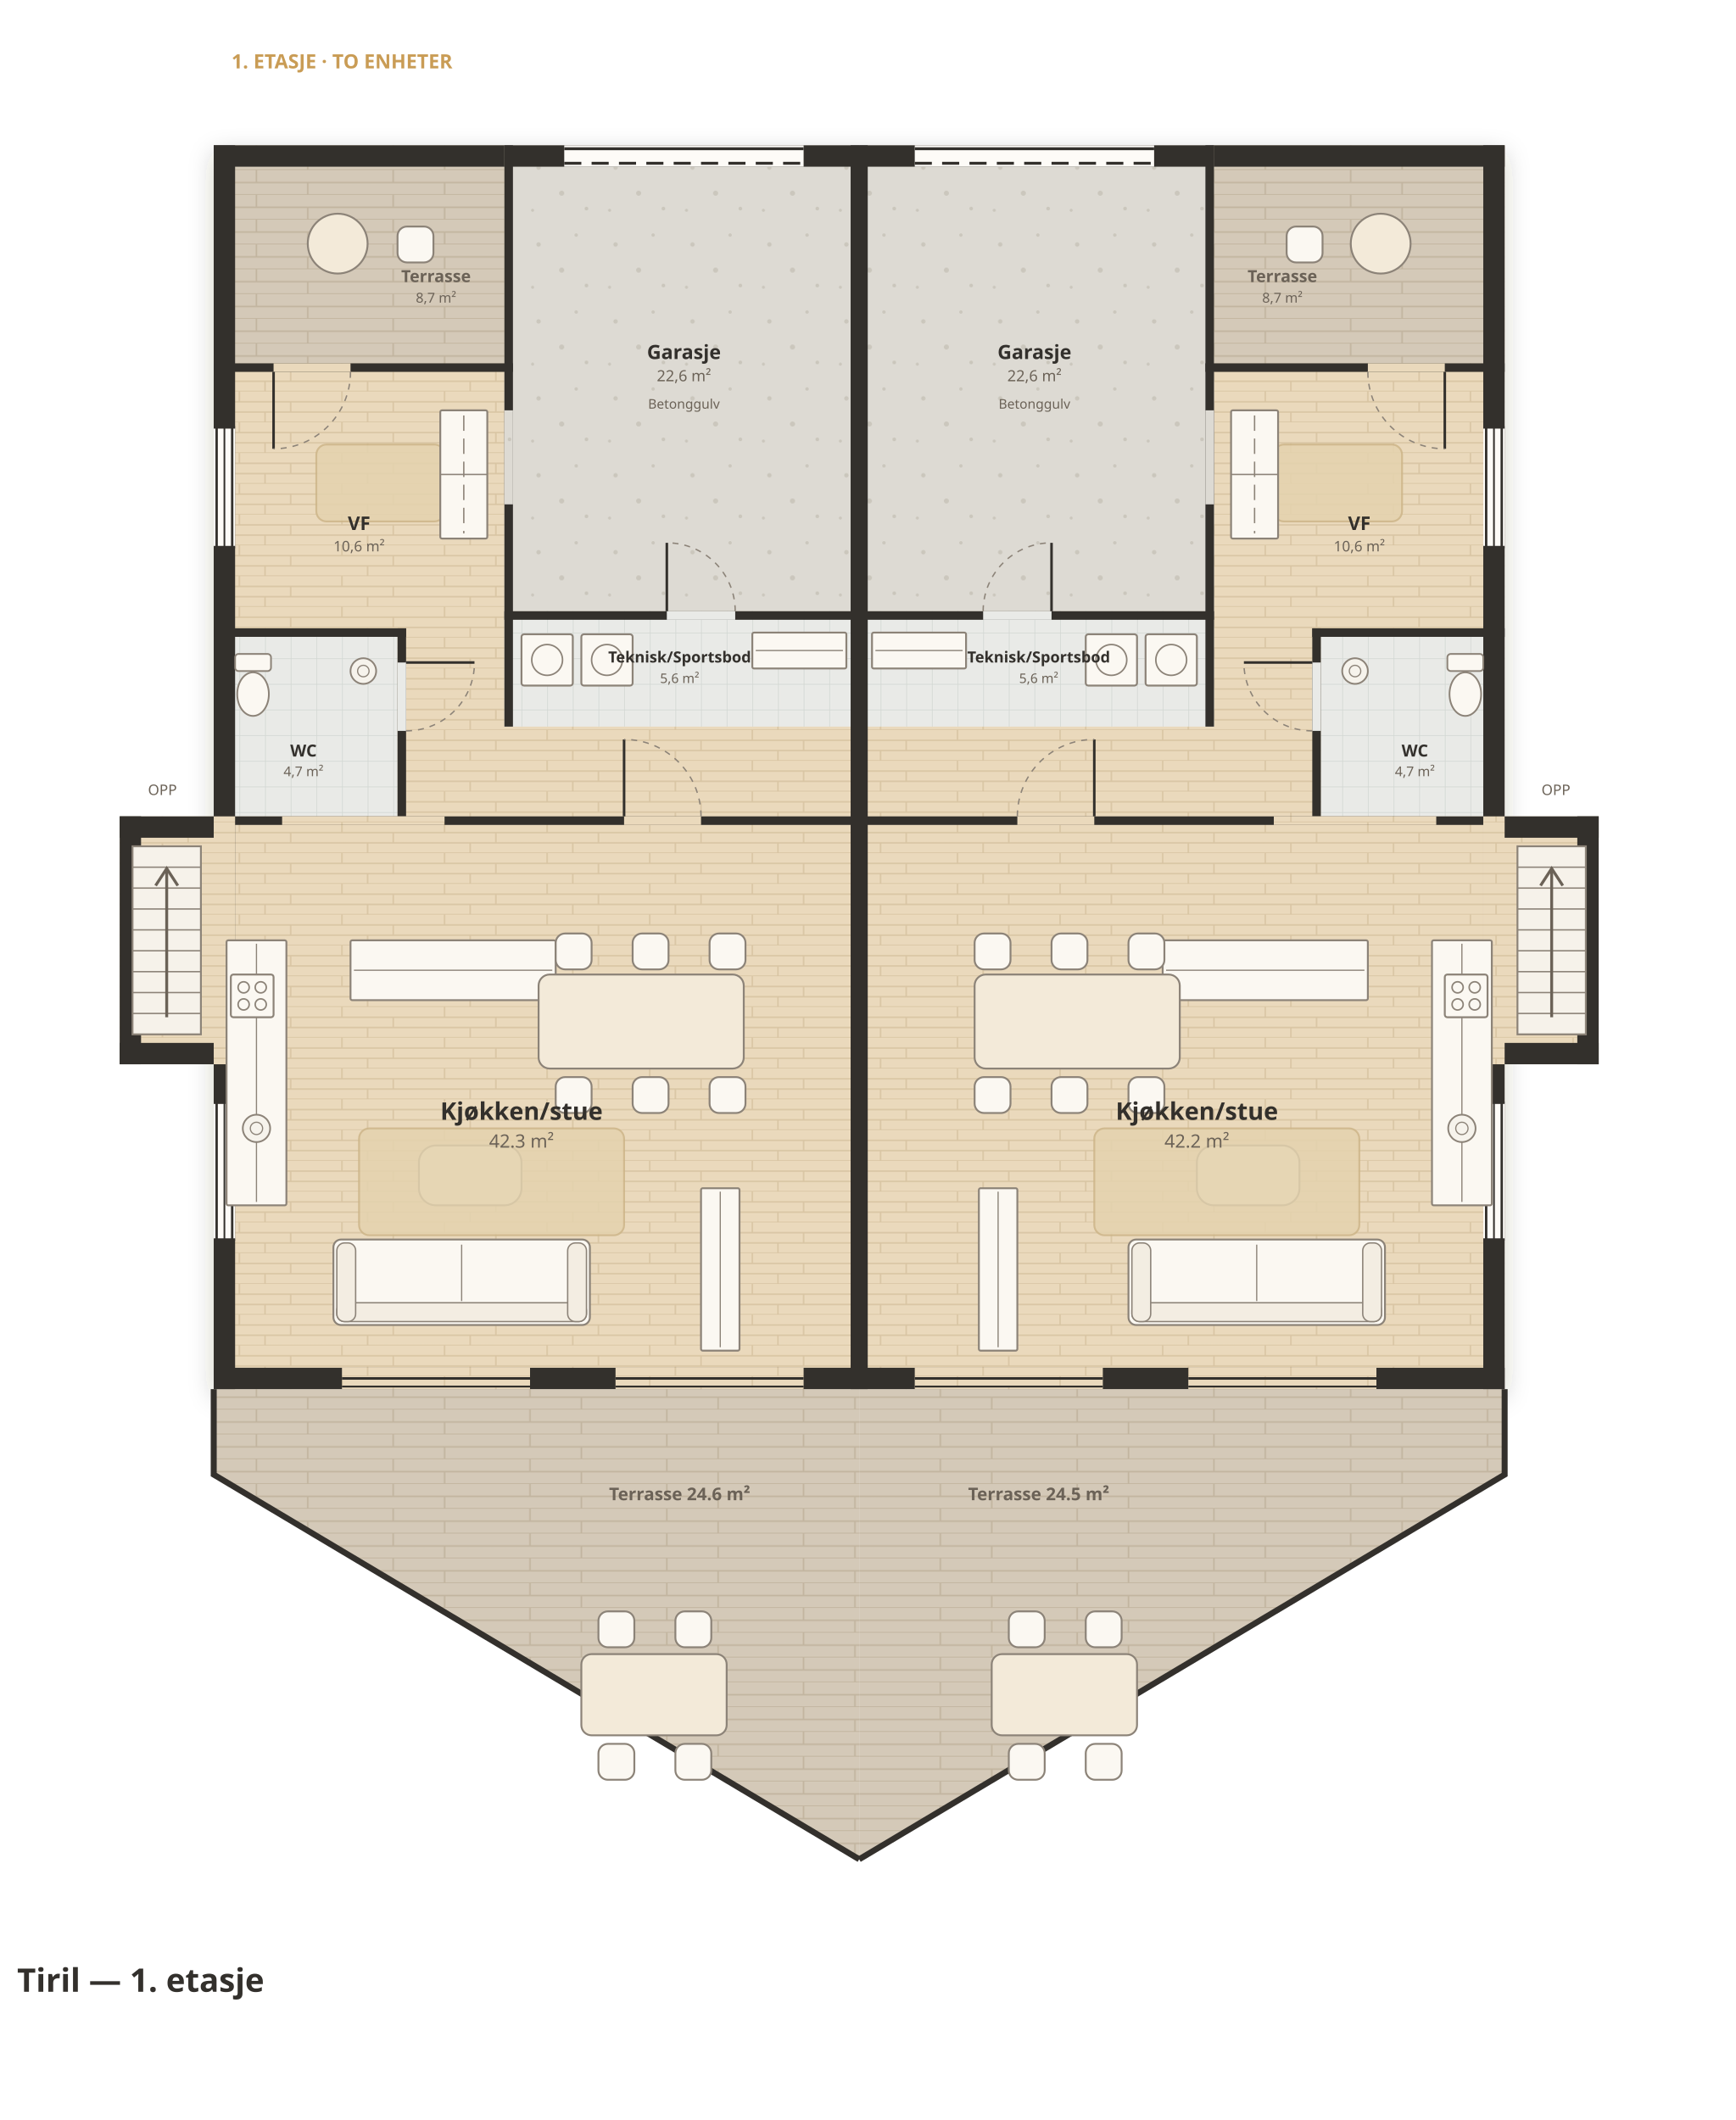
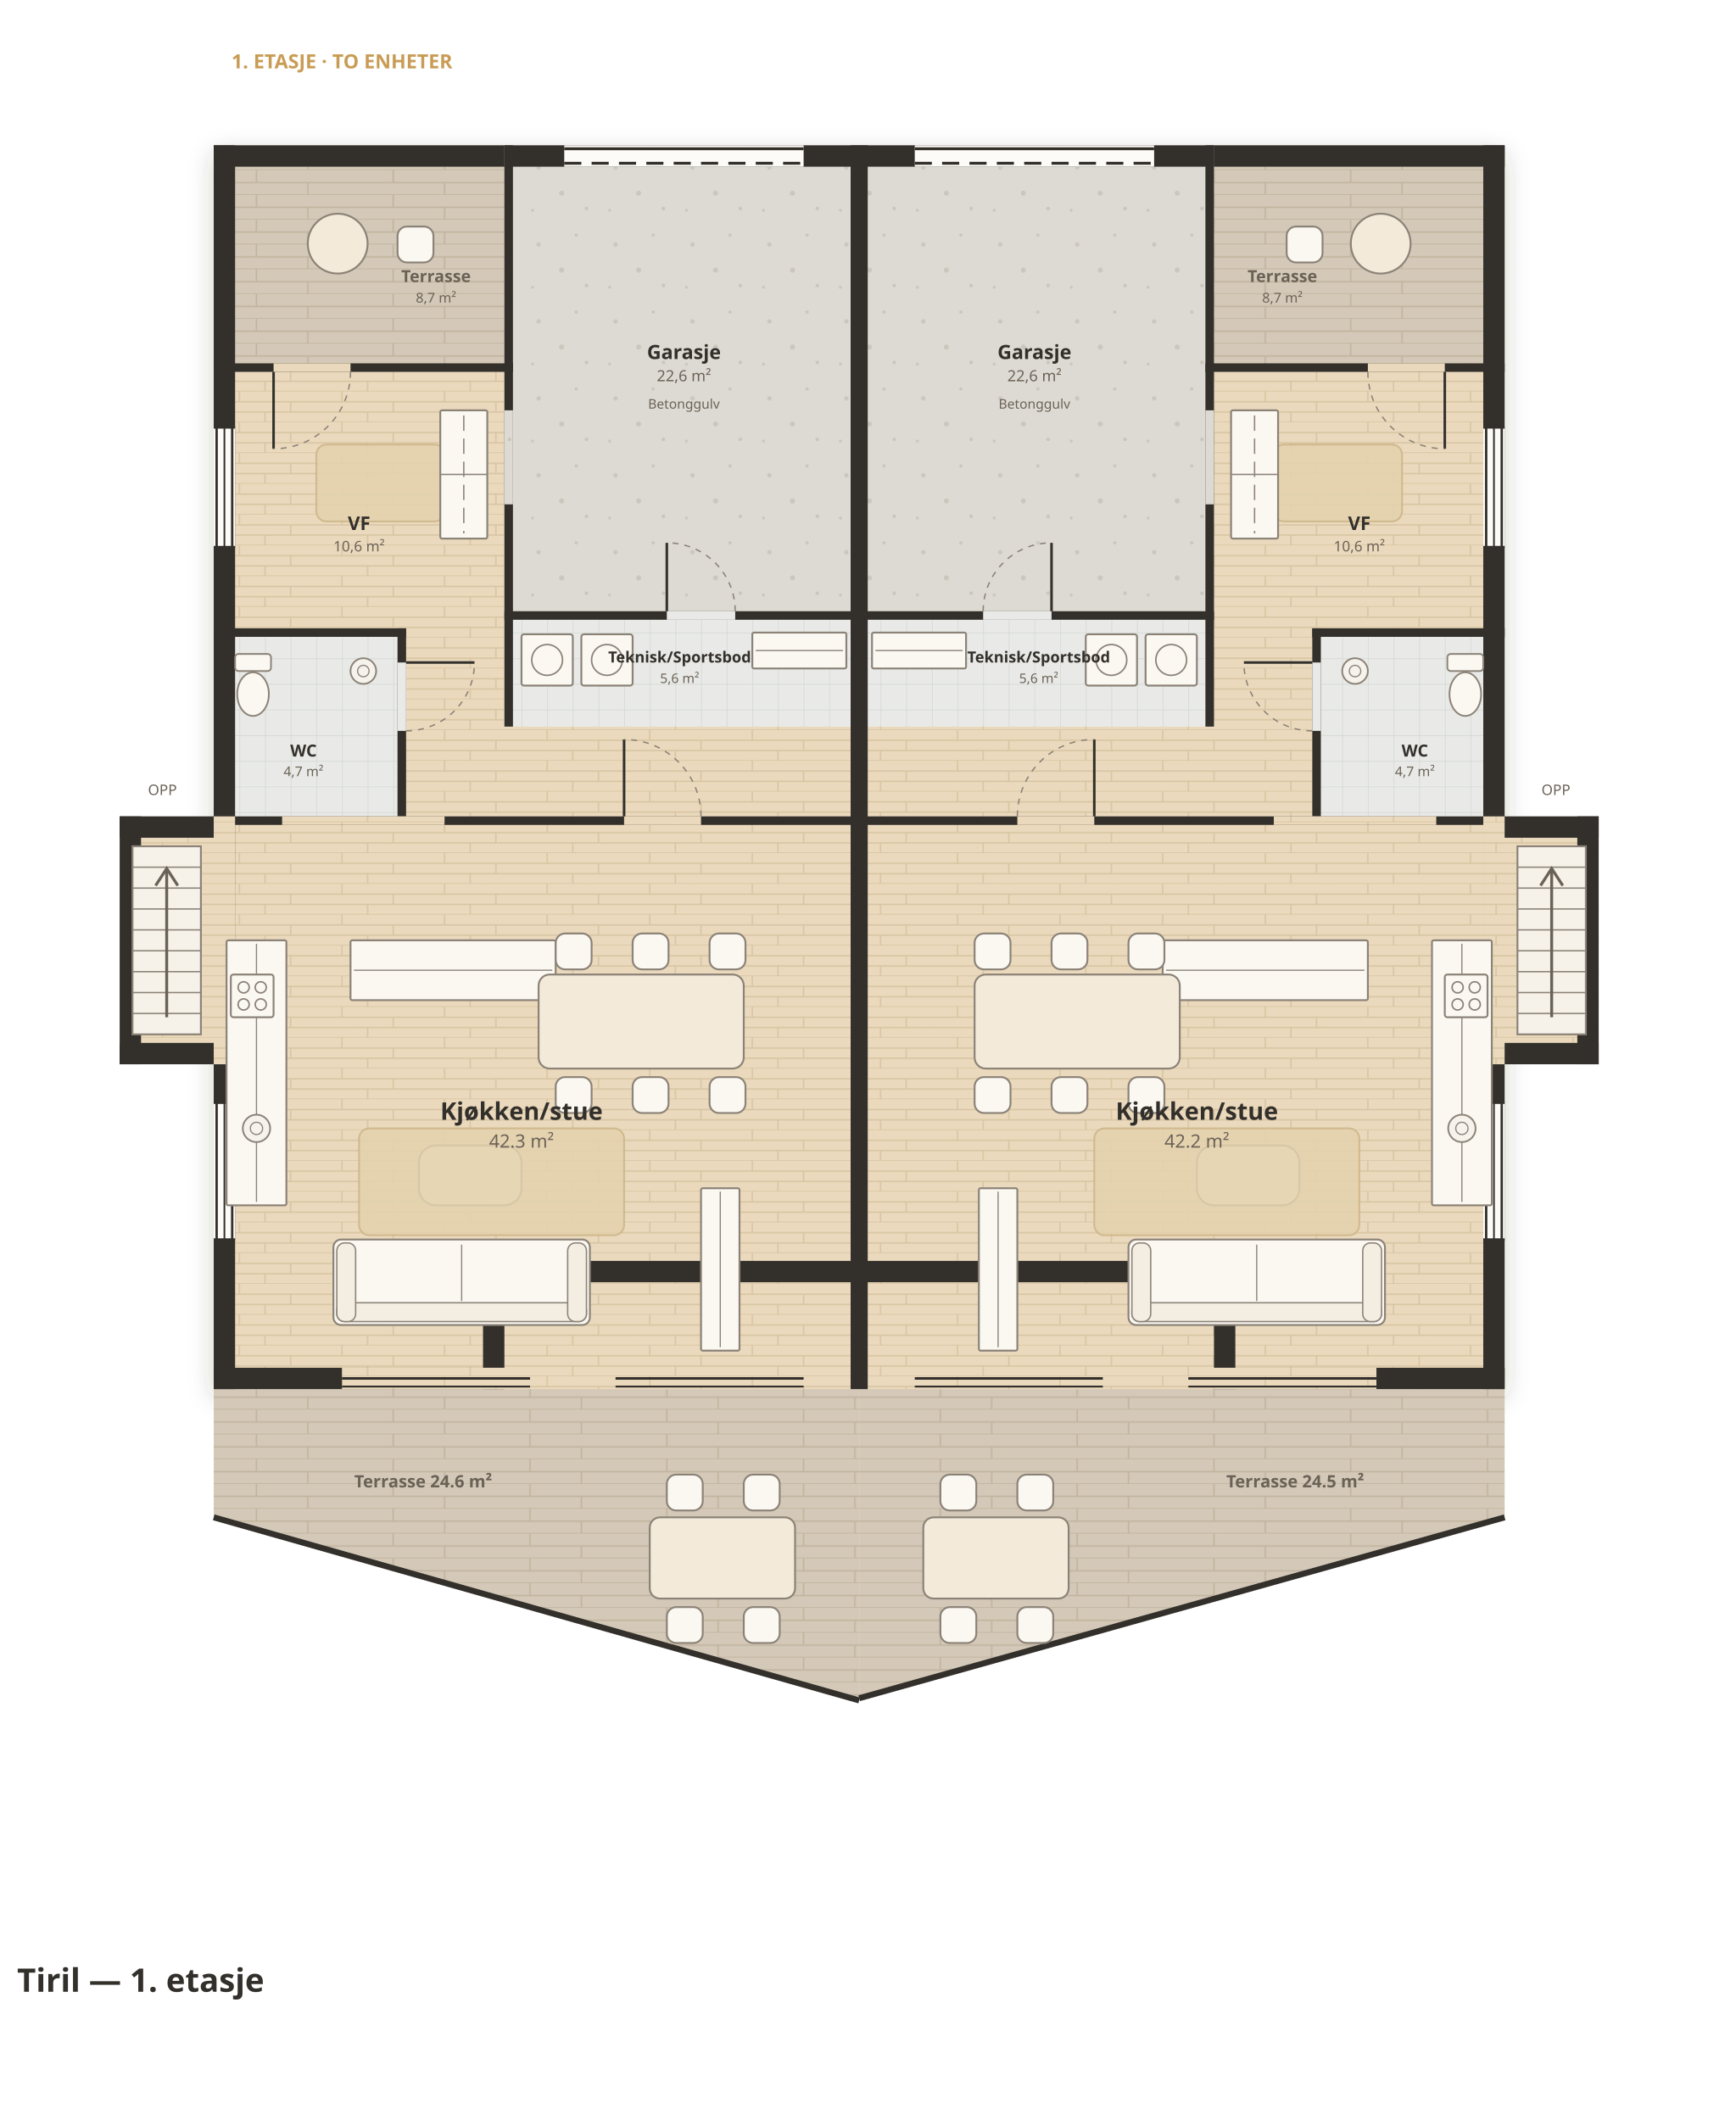
<svg xmlns="http://www.w3.org/2000/svg" viewBox="-2500 -1700 20300 24800" font-family="Poppins, Segoe UI, sans-serif">
  <defs>
    <pattern id="parkett" width="1200" height="360" patternUnits="userSpaceOnUse">
      <rect width="1200" height="360" fill="#EAD9BC" />
      <line x1="0" y1="120" x2="1200" y2="120" stroke="#D9C4A3" stroke-width="16" />
      <line x1="0" y1="240" x2="1200" y2="240" stroke="#D9C4A3" stroke-width="16" />
      <line x1="0" y1="360" x2="1200" y2="360" stroke="#D9C4A3" stroke-width="16" />
      <line x1="300" y1="0" x2="300" y2="120" stroke="#D9C4A3" stroke-width="16" />
      <line x1="900" y1="120" x2="900" y2="240" stroke="#D9C4A3" stroke-width="16" />
      <line x1="600" y1="240" x2="600" y2="360" stroke="#D9C4A3" stroke-width="16" />
    </pattern>
    <pattern id="flis" width="300" height="300" patternUnits="userSpaceOnUse">
      <rect width="300" height="300" fill="#E9EAE7" />
      <path d="M 300 0 L 0 0 0 300" fill="none" stroke="#D2D6D2" stroke-width="14" />
    </pattern>
    <pattern id="dekke" width="1600" height="290" patternUnits="userSpaceOnUse">
      <rect width="1600" height="290" fill="#D4C9B8" />
      <line x1="0" y1="145" x2="1600" y2="145" stroke="#C2B5A0" stroke-width="18" />
      <line x1="0" y1="290" x2="1600" y2="290" stroke="#C2B5A0" stroke-width="18" />
      <line x1="500" y1="0" x2="500" y2="145" stroke="#C2B5A0" stroke-width="18" />
      <line x1="1100" y1="145" x2="1100" y2="290" stroke="#C2B5A0" stroke-width="18" />
    </pattern>
    <pattern id="betong" width="900" height="900" patternUnits="userSpaceOnUse">
      <rect width="900" height="900" fill="#DDDAD3" />
      <circle cx="200" cy="260" r="26" fill="#CBC7BD" />
      <circle cx="640" cy="150" r="20" fill="#CBC7BD" />
      <circle cx="470" cy="560" r="30" fill="#CBC7BD" />
      <circle cx="760" cy="740" r="22" fill="#CBC7BD" />
      <circle cx="130" cy="760" r="18" fill="#CBC7BD" />
    </pattern>
    <filter id="skygge" x="-8%" y="-8%" width="116%" height="116%">
      <feDropShadow dx="0" dy="90" stdDeviation="140" flood-color="#33302C" flood-opacity="0.22" />
    </filter>
  </defs>
  <path d="M 0 0 H 15100 V 14550 H 0 Z" fill="#FDFBF7" filter="url(#skygge)" />
-   <path d="M 0 14550 L 7550 14550 L 7550 20050 L 0 15550 Z" fill="url(#dekke)" />
-   <path d="M 0 14550 L 0 15550 L 7550 20050" fill="none" stroke="#33302C" stroke-width="70" />
-   <text x="5450" y="15850" font-size="205" fill="#6b6257" font-weight="600" text-anchor="middle" font-family="Poppins, Segoe UI, sans-serif">Terrasse 24.6 m²</text>
-   <rect x="4300" y="17650" width="1700" height="950" fill="#F3EAD9" stroke="#8C8378" stroke-width="22" rx="120" opacity="1" />
-   <rect x="4500" y="17150" width="420" height="420" fill="#FBF8F2" stroke="#8C8378" stroke-width="22" rx="110" opacity="1" />
-   <rect x="4500" y="18700" width="420" height="420" fill="#FBF8F2" stroke="#8C8378" stroke-width="22" rx="110" opacity="1" />
-   <rect x="5400" y="17150" width="420" height="420" fill="#FBF8F2" stroke="#8C8378" stroke-width="22" rx="110" opacity="1" />
-   <rect x="5400" y="18700" width="420" height="420" fill="#FBF8F2" stroke="#8C8378" stroke-width="22" rx="110" opacity="1" />
+   <path d="M 0 14550 L 3400 14550 L 3400 13300 L 7550 13300 L 7550 18192 L 0 16050 Z" fill="url(#dekke)" />
+   <path d="M 0 16050 L 7550 18192" fill="none" stroke="#33302C" stroke-width="70" />
+   <text x="2450" y="15700" font-size="200" fill="#6b6257" font-weight="600" text-anchor="middle" font-family="Poppins, Segoe UI, sans-serif">Terrasse 24.6 m²</text>
+   <rect x="5100" y="16050" width="1700" height="950" fill="#F3EAD9" stroke="#8C8378" stroke-width="22" rx="120" opacity="1" />
+   <rect x="5300" y="15550" width="420" height="420" fill="#FBF8F2" stroke="#8C8378" stroke-width="22" rx="110" opacity="1" />
+   <rect x="5300" y="17100" width="420" height="420" fill="#FBF8F2" stroke="#8C8378" stroke-width="22" rx="110" opacity="1" />
+   <rect x="6200" y="15550" width="420" height="420" fill="#FBF8F2" stroke="#8C8378" stroke-width="22" rx="110" opacity="1" />
+   <rect x="6200" y="17100" width="420" height="420" fill="#FBF8F2" stroke="#8C8378" stroke-width="22" rx="110" opacity="1" />
  <rect x="0" y="0" width="7550" height="14550" fill="url(#parkett)" stroke="none" stroke-width="0" rx="0" opacity="1" />
  <rect x="3400" y="0" width="4150" height="5450" fill="url(#betong)" stroke="none" stroke-width="0" rx="0" opacity="1" />
  <rect x="0" y="5650" width="2150" height="2200" fill="url(#flis)" stroke="none" stroke-width="0" rx="0" opacity="1" />
  <rect x="3400" y="5450" width="4150" height="1350" fill="url(#flis)" stroke="none" stroke-width="0" rx="0" opacity="1" />
  <rect x="0" y="0" width="3400" height="2550" fill="url(#dekke)" stroke="none" stroke-width="0" rx="0" opacity="1" />
  <text x="2600" y="1600" font-size="195" fill="#6b6257" font-weight="600" text-anchor="middle" font-family="Poppins, Segoe UI, sans-serif">Terrasse</text>
  <text x="2600" y="1840" font-size="160" fill="#6b6257" font-weight="400" text-anchor="middle" font-family="Poppins, Segoe UI, sans-serif">8,7 m²</text>
  <rect x="1100" y="800" width="700" height="700" fill="#F3EAD9" stroke="#8C8378" stroke-width="22" rx="350" opacity="1" />
  <rect x="2150" y="950" width="420" height="420" fill="#FBF8F2" stroke="#8C8378" stroke-width="22" rx="110" opacity="1" />
  <rect x="3400" y="0" width="4150" height="250" fill="#33302C" stroke="none" stroke-width="0" rx="0" opacity="1" />
  <rect x="0" y="0" width="250" height="14550" fill="#33302C" stroke="none" stroke-width="0" rx="0" opacity="1" />
-   <rect x="0" y="14300" width="7550" height="250" fill="#33302C" stroke="none" stroke-width="0" rx="0" opacity="1" />
+   <rect x="0" y="14300" width="3400" height="250" fill="#33302C" stroke="none" stroke-width="0" rx="0" opacity="1" />
+   <rect x="3400" y="13050" width="4150" height="250" fill="#33302C" stroke="none" stroke-width="0" rx="0" opacity="1" />
+   <rect x="3150" y="13050" width="250" height="1500" fill="#33302C" stroke="none" stroke-width="0" rx="0" opacity="1" />
  <rect x="0" y="0" width="3400" height="250" fill="#33302C" stroke="none" stroke-width="0" rx="0" opacity="1" />
  <rect x="3400" y="0" width="100" height="6800" fill="#33302C" stroke="none" stroke-width="0" rx="0" opacity="1" />
  <rect x="0" y="2550" width="3500" height="100" fill="#33302C" stroke="none" stroke-width="0" rx="0" opacity="1" />
  <rect x="0" y="5650" width="2250" height="100" fill="#33302C" stroke="none" stroke-width="0" rx="0" opacity="1" />
  <rect x="2150" y="5650" width="100" height="2200" fill="#33302C" stroke="none" stroke-width="0" rx="0" opacity="1" />
  <rect x="3400" y="5450" width="4150" height="100" fill="#33302C" stroke="none" stroke-width="0" rx="0" opacity="1" />
  <rect x="0" y="7850" width="7550" height="100" fill="#33302C" stroke="none" stroke-width="0" rx="0" opacity="1" />
  <rect x="4100" y="0" width="2800" height="250" fill="#FDFBF7" stroke="none" stroke-width="0" rx="0" opacity="1" />
  <line x1="4100" y1="40" x2="6900" y2="40" stroke="#33302C" stroke-width="34" />
  <line x1="4100" y1="210" x2="6900" y2="210" stroke="#33302C" stroke-width="34" stroke-dasharray="200 120" />
  <rect x="700" y="2550" width="900" height="100" fill="#EAD9BC" stroke="none" stroke-width="0" rx="0" opacity="1" />
  <path d="M 700 2650 L 700 3550" stroke="#33302C" stroke-width="30" fill="none" />
  <path d="M 1600 2650 A 900 900 0 0 1 700 3550" stroke="#8C8378" stroke-width="16" fill="none" stroke-dasharray="70 70" />
  <rect x="3400" y="3100" width="100" height="1100" fill="url(#betong)" stroke="none" stroke-width="0" rx="0" opacity="1" />
  <rect x="2150" y="6050" width="100" height="800" fill="#E9EAE7" stroke="none" stroke-width="0" rx="0" opacity="1" />
  <path d="M 2250 6050 L 3050 6050" stroke="#33302C" stroke-width="30" fill="none" />
  <path d="M 2250 6850 A 800 800 0 0 0 3050 6050" stroke="#8C8378" stroke-width="16" fill="none" stroke-dasharray="70 70" />
  <rect x="5300" y="5450" width="800" height="100" fill="#E9EAE7" stroke="none" stroke-width="0" rx="0" opacity="1" />
  <path d="M 5300 5450 L 5300 4650" stroke="#33302C" stroke-width="30" fill="none" />
  <path d="M 6100 5450 A 800 800 0 0 0 5300 4650" stroke="#8C8378" stroke-width="16" fill="none" stroke-dasharray="70 70" />
  <rect x="800" y="7850" width="1900" height="100" fill="url(#parkett)" stroke="none" stroke-width="0" rx="0" opacity="1" />
  <rect x="4800" y="7850" width="900" height="100" fill="#EAD9BC" stroke="none" stroke-width="0" rx="0" opacity="1" />
  <path d="M 4800 7850 L 4800 6950" stroke="#33302C" stroke-width="30" fill="none" />
  <path d="M 5700 7850 A 900 900 0 0 0 4800 6950" stroke="#8C8378" stroke-width="16" fill="none" stroke-dasharray="70 70" />
  <rect x="-1100" y="7850" width="1350" height="2900" fill="url(#parkett)" stroke="none" stroke-width="0" rx="0" opacity="1" />
  <rect x="-1100" y="7850" width="1100" height="250" fill="#33302C" stroke="none" stroke-width="0" rx="0" opacity="1" />
  <rect x="-1100" y="10500" width="1100" height="250" fill="#33302C" stroke="none" stroke-width="0" rx="0" opacity="1" />
  <rect x="-1100" y="7850" width="250" height="2900" fill="#33302C" stroke="none" stroke-width="0" rx="0" opacity="1" />
  <rect x="-950" y="8200" width="800" height="2200" fill="#F6F2EA" stroke="#8C8378" stroke-width="22" rx="0" opacity="1" />
  <line x1="-950" y1="8444.444" x2="-150" y2="8444.444" stroke="#8C8378" stroke-width="16" />
  <line x1="-950" y1="8688.889" x2="-150" y2="8688.889" stroke="#8C8378" stroke-width="16" />
  <line x1="-950" y1="8933.333" x2="-150" y2="8933.333" stroke="#8C8378" stroke-width="16" />
  <line x1="-950" y1="9177.778" x2="-150" y2="9177.778" stroke="#8C8378" stroke-width="16" />
  <line x1="-950" y1="9422.222" x2="-150" y2="9422.222" stroke="#8C8378" stroke-width="16" />
  <line x1="-950" y1="9666.667" x2="-150" y2="9666.667" stroke="#8C8378" stroke-width="16" />
  <line x1="-950" y1="9911.111" x2="-150" y2="9911.111" stroke="#8C8378" stroke-width="16" />
  <line x1="-950" y1="10155.556" x2="-150" y2="10155.556" stroke="#8C8378" stroke-width="16" />
  <line x1="-550.0" y1="10200" x2="-550.0" y2="8460" stroke="#6b6257" stroke-width="34" />
  <path d="M -680.0 8660 L -550.0 8460 L -420.0 8660" fill="none" stroke="#6b6257" stroke-width="34" />
  <text x="-600" y="7600" font-size="170" fill="#6b6257" font-weight="500" text-anchor="middle" font-family="Poppins, Segoe UI, sans-serif">OPP</text>
  <rect x="0" y="8650" width="250" height="1400" fill="url(#parkett)" stroke="none" stroke-width="0" rx="0" opacity="1" />
  <rect x="1500" y="14300" width="2200" height="250" fill="url(#parkett)" stroke="none" stroke-width="0" rx="0" opacity="1" />
  <line x1="1500" y1="14425.0" x2="3700" y2="14425.0" stroke="#33302C" stroke-width="30" />
  <line x1="1500" y1="14520" x2="3700" y2="14520" stroke="#33302C" stroke-width="22" />
  <rect x="4700" y="14300" width="2200" height="250" fill="url(#parkett)" stroke="none" stroke-width="0" rx="0" opacity="1" />
  <line x1="4700" y1="14425.0" x2="6900" y2="14425.0" stroke="#33302C" stroke-width="30" />
  <line x1="4700" y1="14520" x2="6900" y2="14520" stroke="#33302C" stroke-width="22" />
  <rect x="0" y="3300" width="250" height="1400" fill="#FDFBF7" stroke="none" stroke-width="0" rx="0" opacity="1" />
  <line x1="34" y1="3300" x2="34" y2="4700" stroke="#33302C" stroke-width="28" />
  <line x1="216" y1="3300" x2="216" y2="4700" stroke="#33302C" stroke-width="28" />
  <line x1="125.0" y1="3300" x2="125.0" y2="4700" stroke="#33302C" stroke-width="20" />
  <line x1="0" y1="3300" x2="250" y2="3300" stroke="#33302C" stroke-width="28" />
  <line x1="0" y1="4700" x2="250" y2="4700" stroke="#33302C" stroke-width="28" />
  <rect x="0" y="11200" width="250" height="1600" fill="#FDFBF7" stroke="none" stroke-width="0" rx="0" opacity="1" />
  <line x1="34" y1="11200" x2="34" y2="12800" stroke="#33302C" stroke-width="28" />
  <line x1="216" y1="11200" x2="216" y2="12800" stroke="#33302C" stroke-width="28" />
  <line x1="125.0" y1="11200" x2="125.0" y2="12800" stroke="#33302C" stroke-width="20" />
  <line x1="0" y1="11200" x2="250" y2="11200" stroke="#33302C" stroke-width="28" />
  <line x1="0" y1="12800" x2="250" y2="12800" stroke="#33302C" stroke-width="28" />
  <text x="5500" y="2500" font-size="230" fill="#33302C" font-weight="600" text-anchor="middle" font-family="Poppins, Segoe UI, sans-serif">Garasje</text>
  <text x="5500" y="2760" font-size="180" fill="#6b6257" font-weight="400" text-anchor="middle" font-family="Poppins, Segoe UI, sans-serif">22,6 m²</text>
  <text x="5500" y="3080" font-size="155" fill="#6b6257" font-weight="400" text-anchor="middle" font-family="Poppins, Segoe UI, sans-serif">Betonggulv</text>
  <rect x="1200" y="3500" width="1500" height="900" fill="#E4D2AE" stroke="#CDB588" stroke-width="22" rx="120" opacity="0.85" />
  <rect x="2650" y="3100" width="550" height="1500" fill="#FBF8F2" stroke="#8C8378" stroke-width="22" rx="20" opacity="1" />
  <line x1="2925.0" y1="3160" x2="2925.0" y2="4540" stroke="#8C8378" stroke-width="16" stroke-dasharray="180 90" />
  <line x1="2650" y1="3850.0" x2="3200" y2="3850.0" stroke="#8C8378" stroke-width="16" />
  <rect x="250" y="5950" width="420" height="200" fill="#FBF8F2" stroke="#8C8378" stroke-width="20" rx="40" opacity="1" />
  <ellipse cx="460" cy="6420" rx="185" ry="255" fill="#FBF8F2" stroke="#8C8378" stroke-width="20" />
  <circle cx="1750" cy="6150" r="150" fill="#F6F3EC" stroke="#8C8378" stroke-width="20" />
  <circle cx="1750" cy="6150" r="67" fill="none" stroke="#8C8378" stroke-width="14" />
  <rect x="3600" y="5720" width="600" height="600" fill="#FBF8F2" stroke="#8C8378" stroke-width="22" rx="30" opacity="1" />
  <circle cx="3900.0" cy="6020.0" r="180.0" fill="none" stroke="#8C8378" stroke-width="18" />
  <rect x="4300" y="5720" width="600" height="600" fill="#FBF8F2" stroke="#8C8378" stroke-width="22" rx="30" opacity="1" />
  <circle cx="4600.0" cy="6020.0" r="180.0" fill="none" stroke="#8C8378" stroke-width="18" />
  <rect x="6300" y="5700" width="1100" height="420" fill="#FBF8F2" stroke="#8C8378" stroke-width="22" rx="20" opacity="1" />
  <line x1="6340" y1="5910.0" x2="7360" y2="5910.0" stroke="#8C8378" stroke-width="14" />
  <rect x="150" y="9300" width="700" height="3100" fill="#FBF8F2" stroke="#8C8378" stroke-width="22" rx="20" opacity="1" />
  <line x1="500.0" y1="9340" x2="500.0" y2="12360" stroke="#8C8378" stroke-width="14" />
  <rect x="200" y="9700" width="500" height="500" fill="#FBF8F2" stroke="#8C8378" stroke-width="22" rx="30" opacity="1" />
  <circle cx="350.0" cy="9850.0" r="65.0" fill="none" stroke="#8C8378" stroke-width="18" />
  <circle cx="550.0" cy="9850.0" r="65.0" fill="none" stroke="#8C8378" stroke-width="18" />
  <circle cx="350.0" cy="10050.0" r="65.0" fill="none" stroke="#8C8378" stroke-width="18" />
  <circle cx="550.0" cy="10050.0" r="65.0" fill="none" stroke="#8C8378" stroke-width="18" />
  <circle cx="500" cy="11500" r="160" fill="#F6F3EC" stroke="#8C8378" stroke-width="20" />
  <circle cx="500" cy="11500" r="72" fill="none" stroke="#8C8378" stroke-width="14" />
  <rect x="1600" y="9300" width="2400" height="700" fill="#FBF8F2" stroke="#8C8378" stroke-width="22" rx="20" opacity="1" />
  <line x1="1640" y1="9650.0" x2="3960" y2="9650.0" stroke="#8C8378" stroke-width="14" />
  <rect x="3800" y="9700" width="2400" height="1100" fill="#F3EAD9" stroke="#8C8378" stroke-width="22" rx="130" opacity="1" />
  <rect x="4000" y="9220" width="420" height="420" fill="#FBF8F2" stroke="#8C8378" stroke-width="22" rx="110" opacity="1" />
  <rect x="4000" y="10900" width="420" height="420" fill="#FBF8F2" stroke="#8C8378" stroke-width="22" rx="110" opacity="1" />
  <rect x="4900" y="9220" width="420" height="420" fill="#FBF8F2" stroke="#8C8378" stroke-width="22" rx="110" opacity="1" />
  <rect x="4900" y="10900" width="420" height="420" fill="#FBF8F2" stroke="#8C8378" stroke-width="22" rx="110" opacity="1" />
  <rect x="5800" y="9220" width="420" height="420" fill="#FBF8F2" stroke="#8C8378" stroke-width="22" rx="110" opacity="1" />
  <rect x="5800" y="10900" width="420" height="420" fill="#FBF8F2" stroke="#8C8378" stroke-width="22" rx="110" opacity="1" />
  <rect x="1400" y="12800" width="3000" height="1000" fill="#FBF8F2" stroke="#8C8378" stroke-width="22" rx="90" opacity="1" />
  <rect x="1440" y="13540" width="2920" height="220" fill="#F3EDE2" stroke="#8C8378" stroke-width="16" rx="90" opacity="1" />
  <rect x="1440" y="12840" width="220" height="920" fill="#F3EDE2" stroke="#8C8378" stroke-width="16" rx="90" opacity="1" />
  <rect x="4140" y="12840" width="220" height="920" fill="#F3EDE2" stroke="#8C8378" stroke-width="16" rx="90" opacity="1" />
  <line x1="2900.0" y1="12860" x2="2900.0" y2="13520" stroke="#8C8378" stroke-width="14" />
  <rect x="2400" y="11700" width="1200" height="700" fill="#F3EAD9" stroke="#8C8378" stroke-width="22" rx="200" opacity="1" />
  <rect x="1700" y="11500" width="3100" height="1250" fill="#E4D2AE" stroke="#CDB588" stroke-width="22" rx="120" opacity="0.85" />
  <rect x="5700" y="12200" width="450" height="1900" fill="#FBF8F2" stroke="#8C8378" stroke-width="22" rx="20" opacity="1" />
  <line x1="5925.0" y1="12240" x2="5925.0" y2="14060" stroke="#8C8378" stroke-width="14" />
  <text x="1700" y="4500" font-size="220" fill="#33302C" font-weight="600" text-anchor="middle" font-family="Poppins, Segoe UI, sans-serif">VF</text>
  <text x="1700" y="4750" font-size="170" fill="#6b6257" font-weight="400" text-anchor="middle" font-family="Poppins, Segoe UI, sans-serif">10,6 m²</text>
  <text x="1050" y="7150" font-size="195" fill="#33302C" font-weight="600" text-anchor="middle" font-family="Poppins, Segoe UI, sans-serif">WC</text>
  <text x="1050" y="7380" font-size="158" fill="#6b6257" font-weight="400" text-anchor="middle" font-family="Poppins, Segoe UI, sans-serif">4,7 m²</text>
  <text x="5450" y="6050" font-size="180" fill="#33302C" font-weight="600" text-anchor="middle" font-family="Poppins, Segoe UI, sans-serif">Teknisk/Sportsbod</text>
  <text x="5450" y="6290" font-size="155" fill="#6b6257" font-weight="400" text-anchor="middle" font-family="Poppins, Segoe UI, sans-serif">5,6 m²</text>
  <text x="3600" y="11400" font-size="285" fill="#33302C" font-weight="600" text-anchor="middle" font-family="Poppins, Segoe UI, sans-serif">Kjøkken/stue</text>
  <text x="3600" y="11725" font-size="215" fill="#6b6257" font-weight="400" text-anchor="middle" font-family="Poppins, Segoe UI, sans-serif">42.3 m²</text>
-   <path d="M 15100 14550 L 7550 14550 L 7550 20050 L 15100 15550 Z" fill="url(#dekke)" />
-   <path d="M 15100 14550 L 15100 15550 L 7550 20050" fill="none" stroke="#33302C" stroke-width="70" />
-   <text x="9650" y="15850" font-size="205" fill="#6b6257" font-weight="600" text-anchor="middle" font-family="Poppins, Segoe UI, sans-serif">Terrasse 24.5 m²</text>
-   <rect x="9100" y="17650" width="1700" height="950" fill="#F3EAD9" stroke="#8C8378" stroke-width="22" rx="120" opacity="1" />
-   <rect x="10200" y="17150" width="420" height="420" fill="#FBF8F2" stroke="#8C8378" stroke-width="22" rx="110" opacity="1" />
-   <rect x="10200" y="18700" width="420" height="420" fill="#FBF8F2" stroke="#8C8378" stroke-width="22" rx="110" opacity="1" />
-   <rect x="9300" y="17150" width="420" height="420" fill="#FBF8F2" stroke="#8C8378" stroke-width="22" rx="110" opacity="1" />
-   <rect x="9300" y="18700" width="420" height="420" fill="#FBF8F2" stroke="#8C8378" stroke-width="22" rx="110" opacity="1" />
+   <path d="M 15100 14550 L 11700 14550 L 11700 13300 L 7550 13300 L 7550 18166 L 15100 16050 Z" fill="url(#dekke)" />
+   <path d="M 15100 16050 L 7550 18166" fill="none" stroke="#33302C" stroke-width="70" />
+   <text x="12650" y="15700" font-size="200" fill="#6b6257" font-weight="600" text-anchor="middle" font-family="Poppins, Segoe UI, sans-serif">Terrasse 24.5 m²</text>
+   <rect x="8300" y="16050" width="1700" height="950" fill="#F3EAD9" stroke="#8C8378" stroke-width="22" rx="120" opacity="1" />
+   <rect x="9400" y="15550" width="420" height="420" fill="#FBF8F2" stroke="#8C8378" stroke-width="22" rx="110" opacity="1" />
+   <rect x="9400" y="17100" width="420" height="420" fill="#FBF8F2" stroke="#8C8378" stroke-width="22" rx="110" opacity="1" />
+   <rect x="8500" y="15550" width="420" height="420" fill="#FBF8F2" stroke="#8C8378" stroke-width="22" rx="110" opacity="1" />
+   <rect x="8500" y="17100" width="420" height="420" fill="#FBF8F2" stroke="#8C8378" stroke-width="22" rx="110" opacity="1" />
  <rect x="7550" y="0" width="7550" height="14550" fill="url(#parkett)" stroke="none" stroke-width="0" rx="0" opacity="1" />
  <rect x="7550" y="0" width="4150" height="5450" fill="url(#betong)" stroke="none" stroke-width="0" rx="0" opacity="1" />
  <rect x="12950" y="5650" width="2150" height="2200" fill="url(#flis)" stroke="none" stroke-width="0" rx="0" opacity="1" />
  <rect x="7550" y="5450" width="4150" height="1350" fill="url(#flis)" stroke="none" stroke-width="0" rx="0" opacity="1" />
  <rect x="11700" y="0" width="3400" height="2550" fill="url(#dekke)" stroke="none" stroke-width="0" rx="0" opacity="1" />
  <text x="12500" y="1600" font-size="195" fill="#6b6257" font-weight="600" text-anchor="middle" font-family="Poppins, Segoe UI, sans-serif">Terrasse</text>
  <text x="12500" y="1840" font-size="160" fill="#6b6257" font-weight="400" text-anchor="middle" font-family="Poppins, Segoe UI, sans-serif">8,7 m²</text>
  <rect x="13300" y="800" width="700" height="700" fill="#F3EAD9" stroke="#8C8378" stroke-width="22" rx="350" opacity="1" />
  <rect x="12550" y="950" width="420" height="420" fill="#FBF8F2" stroke="#8C8378" stroke-width="22" rx="110" opacity="1" />
  <rect x="7550" y="0" width="4150" height="250" fill="#33302C" stroke="none" stroke-width="0" rx="0" opacity="1" />
  <rect x="14850" y="0" width="250" height="14550" fill="#33302C" stroke="none" stroke-width="0" rx="0" opacity="1" />
-   <rect x="7550" y="14300" width="7550" height="250" fill="#33302C" stroke="none" stroke-width="0" rx="0" opacity="1" />
+   <rect x="11700" y="14300" width="3400" height="250" fill="#33302C" stroke="none" stroke-width="0" rx="0" opacity="1" />
+   <rect x="7550" y="13050" width="4150" height="250" fill="#33302C" stroke="none" stroke-width="0" rx="0" opacity="1" />
+   <rect x="11700" y="13050" width="250" height="1500" fill="#33302C" stroke="none" stroke-width="0" rx="0" opacity="1" />
  <rect x="11700" y="0" width="3400" height="250" fill="#33302C" stroke="none" stroke-width="0" rx="0" opacity="1" />
  <rect x="11600" y="0" width="100" height="6800" fill="#33302C" stroke="none" stroke-width="0" rx="0" opacity="1" />
  <rect x="11600" y="2550" width="3500" height="100" fill="#33302C" stroke="none" stroke-width="0" rx="0" opacity="1" />
  <rect x="12850" y="5650" width="2250" height="100" fill="#33302C" stroke="none" stroke-width="0" rx="0" opacity="1" />
  <rect x="12850" y="5650" width="100" height="2200" fill="#33302C" stroke="none" stroke-width="0" rx="0" opacity="1" />
  <rect x="7550" y="5450" width="4150" height="100" fill="#33302C" stroke="none" stroke-width="0" rx="0" opacity="1" />
  <rect x="7550" y="7850" width="7550" height="100" fill="#33302C" stroke="none" stroke-width="0" rx="0" opacity="1" />
  <rect x="8200" y="0" width="2800" height="250" fill="#FDFBF7" stroke="none" stroke-width="0" rx="0" opacity="1" />
  <line x1="8200" y1="40" x2="11000" y2="40" stroke="#33302C" stroke-width="34" />
  <line x1="8200" y1="210" x2="11000" y2="210" stroke="#33302C" stroke-width="34" stroke-dasharray="200 120" />
  <rect x="13500" y="2550" width="900" height="100" fill="#EAD9BC" stroke="none" stroke-width="0" rx="0" opacity="1" />
  <path d="M 14400 2650 L 14400 3550" stroke="#33302C" stroke-width="30" fill="none" />
  <path d="M 13500 2650 A 900 900 0 0 0 14400 3550" stroke="#8C8378" stroke-width="16" fill="none" stroke-dasharray="70 70" />
  <rect x="11600" y="3100" width="100" height="1100" fill="url(#betong)" stroke="none" stroke-width="0" rx="0" opacity="1" />
  <rect x="12850" y="6050" width="100" height="800" fill="#E9EAE7" stroke="none" stroke-width="0" rx="0" opacity="1" />
  <path d="M 12850 6050 L 12050 6050" stroke="#33302C" stroke-width="30" fill="none" />
  <path d="M 12850 6850 A 800 800 0 0 1 12050 6050" stroke="#8C8378" stroke-width="16" fill="none" stroke-dasharray="70 70" />
  <rect x="9000" y="5450" width="800" height="100" fill="#E9EAE7" stroke="none" stroke-width="0" rx="0" opacity="1" />
  <path d="M 9800 5450 L 9800 4650" stroke="#33302C" stroke-width="30" fill="none" />
  <path d="M 9000 5450 A 800 800 0 0 1 9800 4650" stroke="#8C8378" stroke-width="16" fill="none" stroke-dasharray="70 70" />
  <rect x="12400" y="7850" width="1900" height="100" fill="url(#parkett)" stroke="none" stroke-width="0" rx="0" opacity="1" />
  <rect x="9400" y="7850" width="900" height="100" fill="#EAD9BC" stroke="none" stroke-width="0" rx="0" opacity="1" />
  <path d="M 10300 7850 L 10300 6950" stroke="#33302C" stroke-width="30" fill="none" />
  <path d="M 9400 7850 A 900 900 0 0 1 10300 6950" stroke="#8C8378" stroke-width="16" fill="none" stroke-dasharray="70 70" />
  <rect x="14850" y="7850" width="1350" height="2900" fill="url(#parkett)" stroke="none" stroke-width="0" rx="0" opacity="1" />
  <rect x="15100" y="7850" width="1100" height="250" fill="#33302C" stroke="none" stroke-width="0" rx="0" opacity="1" />
  <rect x="15100" y="10500" width="1100" height="250" fill="#33302C" stroke="none" stroke-width="0" rx="0" opacity="1" />
  <rect x="15950" y="7850" width="250" height="2900" fill="#33302C" stroke="none" stroke-width="0" rx="0" opacity="1" />
  <rect x="15250" y="8200" width="800" height="2200" fill="#F6F2EA" stroke="#8C8378" stroke-width="22" rx="0" opacity="1" />
  <line x1="15250" y1="8444.444" x2="16050" y2="8444.444" stroke="#8C8378" stroke-width="16" />
  <line x1="15250" y1="8688.889" x2="16050" y2="8688.889" stroke="#8C8378" stroke-width="16" />
  <line x1="15250" y1="8933.333" x2="16050" y2="8933.333" stroke="#8C8378" stroke-width="16" />
  <line x1="15250" y1="9177.778" x2="16050" y2="9177.778" stroke="#8C8378" stroke-width="16" />
  <line x1="15250" y1="9422.222" x2="16050" y2="9422.222" stroke="#8C8378" stroke-width="16" />
  <line x1="15250" y1="9666.667" x2="16050" y2="9666.667" stroke="#8C8378" stroke-width="16" />
  <line x1="15250" y1="9911.111" x2="16050" y2="9911.111" stroke="#8C8378" stroke-width="16" />
  <line x1="15250" y1="10155.556" x2="16050" y2="10155.556" stroke="#8C8378" stroke-width="16" />
  <line x1="15650.0" y1="10200" x2="15650.0" y2="8460" stroke="#6b6257" stroke-width="34" />
  <path d="M 15520.0 8660 L 15650.0 8460 L 15780.0 8660" fill="none" stroke="#6b6257" stroke-width="34" />
  <text x="15700" y="7600" font-size="170" fill="#6b6257" font-weight="500" text-anchor="middle" font-family="Poppins, Segoe UI, sans-serif">OPP</text>
  <rect x="14850" y="8650" width="250" height="1400" fill="url(#parkett)" stroke="none" stroke-width="0" rx="0" opacity="1" />
  <rect x="11400" y="14300" width="2200" height="250" fill="url(#parkett)" stroke="none" stroke-width="0" rx="0" opacity="1" />
  <line x1="11400" y1="14425.0" x2="13600" y2="14425.0" stroke="#33302C" stroke-width="30" />
  <line x1="11400" y1="14520" x2="13600" y2="14520" stroke="#33302C" stroke-width="22" />
  <rect x="8200" y="14300" width="2200" height="250" fill="url(#parkett)" stroke="none" stroke-width="0" rx="0" opacity="1" />
  <line x1="8200" y1="14425.0" x2="10400" y2="14425.0" stroke="#33302C" stroke-width="30" />
  <line x1="8200" y1="14520" x2="10400" y2="14520" stroke="#33302C" stroke-width="22" />
  <rect x="14850" y="3300" width="250" height="1400" fill="#FDFBF7" stroke="none" stroke-width="0" rx="0" opacity="1" />
  <line x1="14884" y1="3300" x2="14884" y2="4700" stroke="#33302C" stroke-width="28" />
  <line x1="15066" y1="3300" x2="15066" y2="4700" stroke="#33302C" stroke-width="28" />
  <line x1="14975.0" y1="3300" x2="14975.0" y2="4700" stroke="#33302C" stroke-width="20" />
  <line x1="14850" y1="3300" x2="15100" y2="3300" stroke="#33302C" stroke-width="28" />
  <line x1="14850" y1="4700" x2="15100" y2="4700" stroke="#33302C" stroke-width="28" />
  <rect x="14850" y="11200" width="250" height="1600" fill="#FDFBF7" stroke="none" stroke-width="0" rx="0" opacity="1" />
  <line x1="14884" y1="11200" x2="14884" y2="12800" stroke="#33302C" stroke-width="28" />
  <line x1="15066" y1="11200" x2="15066" y2="12800" stroke="#33302C" stroke-width="28" />
  <line x1="14975.0" y1="11200" x2="14975.0" y2="12800" stroke="#33302C" stroke-width="20" />
  <line x1="14850" y1="11200" x2="15100" y2="11200" stroke="#33302C" stroke-width="28" />
  <line x1="14850" y1="12800" x2="15100" y2="12800" stroke="#33302C" stroke-width="28" />
  <text x="9600" y="2500" font-size="230" fill="#33302C" font-weight="600" text-anchor="middle" font-family="Poppins, Segoe UI, sans-serif">Garasje</text>
  <text x="9600" y="2760" font-size="180" fill="#6b6257" font-weight="400" text-anchor="middle" font-family="Poppins, Segoe UI, sans-serif">22,6 m²</text>
  <text x="9600" y="3080" font-size="155" fill="#6b6257" font-weight="400" text-anchor="middle" font-family="Poppins, Segoe UI, sans-serif">Betonggulv</text>
  <rect x="12400" y="3500" width="1500" height="900" fill="#E4D2AE" stroke="#CDB588" stroke-width="22" rx="120" opacity="0.85" />
  <rect x="11900" y="3100" width="550" height="1500" fill="#FBF8F2" stroke="#8C8378" stroke-width="22" rx="20" opacity="1" />
  <line x1="12175.0" y1="3160" x2="12175.0" y2="4540" stroke="#8C8378" stroke-width="16" stroke-dasharray="180 90" />
  <line x1="11900" y1="3850.0" x2="12450" y2="3850.0" stroke="#8C8378" stroke-width="16" />
  <rect x="14430" y="5950" width="420" height="200" fill="#FBF8F2" stroke="#8C8378" stroke-width="20" rx="40" opacity="1" />
  <ellipse cx="14640" cy="6420" rx="185" ry="255" fill="#FBF8F2" stroke="#8C8378" stroke-width="20" />
  <circle cx="13350" cy="6150" r="150" fill="#F6F3EC" stroke="#8C8378" stroke-width="20" />
  <circle cx="13350" cy="6150" r="67" fill="none" stroke="#8C8378" stroke-width="14" />
  <rect x="10900" y="5720" width="600" height="600" fill="#FBF8F2" stroke="#8C8378" stroke-width="22" rx="30" opacity="1" />
  <circle cx="11200.0" cy="6020.0" r="180.0" fill="none" stroke="#8C8378" stroke-width="18" />
  <rect x="10200" y="5720" width="600" height="600" fill="#FBF8F2" stroke="#8C8378" stroke-width="22" rx="30" opacity="1" />
  <circle cx="10500.0" cy="6020.0" r="180.0" fill="none" stroke="#8C8378" stroke-width="18" />
  <rect x="7700" y="5700" width="1100" height="420" fill="#FBF8F2" stroke="#8C8378" stroke-width="22" rx="20" opacity="1" />
  <line x1="7740" y1="5910.0" x2="8760" y2="5910.0" stroke="#8C8378" stroke-width="14" />
  <rect x="14250" y="9300" width="700" height="3100" fill="#FBF8F2" stroke="#8C8378" stroke-width="22" rx="20" opacity="1" />
  <line x1="14600.0" y1="9340" x2="14600.0" y2="12360" stroke="#8C8378" stroke-width="14" />
  <rect x="14400" y="9700" width="500" height="500" fill="#FBF8F2" stroke="#8C8378" stroke-width="22" rx="30" opacity="1" />
  <circle cx="14550.0" cy="9850.0" r="65.0" fill="none" stroke="#8C8378" stroke-width="18" />
  <circle cx="14750.0" cy="9850.0" r="65.0" fill="none" stroke="#8C8378" stroke-width="18" />
  <circle cx="14550.0" cy="10050.0" r="65.0" fill="none" stroke="#8C8378" stroke-width="18" />
  <circle cx="14750.0" cy="10050.0" r="65.0" fill="none" stroke="#8C8378" stroke-width="18" />
  <circle cx="14600" cy="11500" r="160" fill="#F6F3EC" stroke="#8C8378" stroke-width="20" />
  <circle cx="14600" cy="11500" r="72" fill="none" stroke="#8C8378" stroke-width="14" />
  <rect x="11100" y="9300" width="2400" height="700" fill="#FBF8F2" stroke="#8C8378" stroke-width="22" rx="20" opacity="1" />
  <line x1="11140" y1="9650.0" x2="13460" y2="9650.0" stroke="#8C8378" stroke-width="14" />
  <rect x="8900" y="9700" width="2400" height="1100" fill="#F3EAD9" stroke="#8C8378" stroke-width="22" rx="130" opacity="1" />
  <rect x="10700" y="9220" width="420" height="420" fill="#FBF8F2" stroke="#8C8378" stroke-width="22" rx="110" opacity="1" />
  <rect x="10700" y="10900" width="420" height="420" fill="#FBF8F2" stroke="#8C8378" stroke-width="22" rx="110" opacity="1" />
  <rect x="9800" y="9220" width="420" height="420" fill="#FBF8F2" stroke="#8C8378" stroke-width="22" rx="110" opacity="1" />
  <rect x="9800" y="10900" width="420" height="420" fill="#FBF8F2" stroke="#8C8378" stroke-width="22" rx="110" opacity="1" />
  <rect x="8900" y="9220" width="420" height="420" fill="#FBF8F2" stroke="#8C8378" stroke-width="22" rx="110" opacity="1" />
  <rect x="8900" y="10900" width="420" height="420" fill="#FBF8F2" stroke="#8C8378" stroke-width="22" rx="110" opacity="1" />
  <rect x="10700" y="12800" width="3000" height="1000" fill="#FBF8F2" stroke="#8C8378" stroke-width="22" rx="90" opacity="1" />
  <rect x="10740" y="13540" width="2920" height="220" fill="#F3EDE2" stroke="#8C8378" stroke-width="16" rx="90" opacity="1" />
  <rect x="10740" y="12840" width="220" height="920" fill="#F3EDE2" stroke="#8C8378" stroke-width="16" rx="90" opacity="1" />
  <rect x="13440" y="12840" width="220" height="920" fill="#F3EDE2" stroke="#8C8378" stroke-width="16" rx="90" opacity="1" />
  <line x1="12200.0" y1="12860" x2="12200.0" y2="13520" stroke="#8C8378" stroke-width="14" />
  <rect x="11500" y="11700" width="1200" height="700" fill="#F3EAD9" stroke="#8C8378" stroke-width="22" rx="200" opacity="1" />
  <rect x="10300" y="11500" width="3100" height="1250" fill="#E4D2AE" stroke="#CDB588" stroke-width="22" rx="120" opacity="0.85" />
  <rect x="8950" y="12200" width="450" height="1900" fill="#FBF8F2" stroke="#8C8378" stroke-width="22" rx="20" opacity="1" />
  <line x1="9175.0" y1="12240" x2="9175.0" y2="14060" stroke="#8C8378" stroke-width="14" />
  <text x="13400" y="4500" font-size="220" fill="#33302C" font-weight="600" text-anchor="middle" font-family="Poppins, Segoe UI, sans-serif">VF</text>
  <text x="13400" y="4750" font-size="170" fill="#6b6257" font-weight="400" text-anchor="middle" font-family="Poppins, Segoe UI, sans-serif">10,6 m²</text>
  <text x="14050" y="7150" font-size="195" fill="#33302C" font-weight="600" text-anchor="middle" font-family="Poppins, Segoe UI, sans-serif">WC</text>
  <text x="14050" y="7380" font-size="158" fill="#6b6257" font-weight="400" text-anchor="middle" font-family="Poppins, Segoe UI, sans-serif">4,7 m²</text>
  <text x="9650" y="6050" font-size="180" fill="#33302C" font-weight="600" text-anchor="middle" font-family="Poppins, Segoe UI, sans-serif">Teknisk/Sportsbod</text>
  <text x="9650" y="6290" font-size="155" fill="#6b6257" font-weight="400" text-anchor="middle" font-family="Poppins, Segoe UI, sans-serif">5,6 m²</text>
  <text x="11500" y="11400" font-size="285" fill="#33302C" font-weight="600" text-anchor="middle" font-family="Poppins, Segoe UI, sans-serif">Kjøkken/stue</text>
  <text x="11500" y="11725" font-size="215" fill="#6b6257" font-weight="400" text-anchor="middle" font-family="Poppins, Segoe UI, sans-serif">42.2 m²</text>
  <rect x="7450" y="0" width="200" height="14550" fill="#33302C" stroke="none" stroke-width="0" rx="0" opacity="1" />
  <text x="1500" y="-900" font-size="230" fill="#C99C55" font-weight="600" text-anchor="middle" font-family="Poppins, Segoe UI, sans-serif">1. ETASJE · TO ENHETER</text>
  <text x="-2300" y="21600" font-size="380" fill="#33302C" font-weight="600" text-anchor="start" font-family="Poppins, Segoe UI, sans-serif">Tiril — 1. etasje</text>
</svg>
